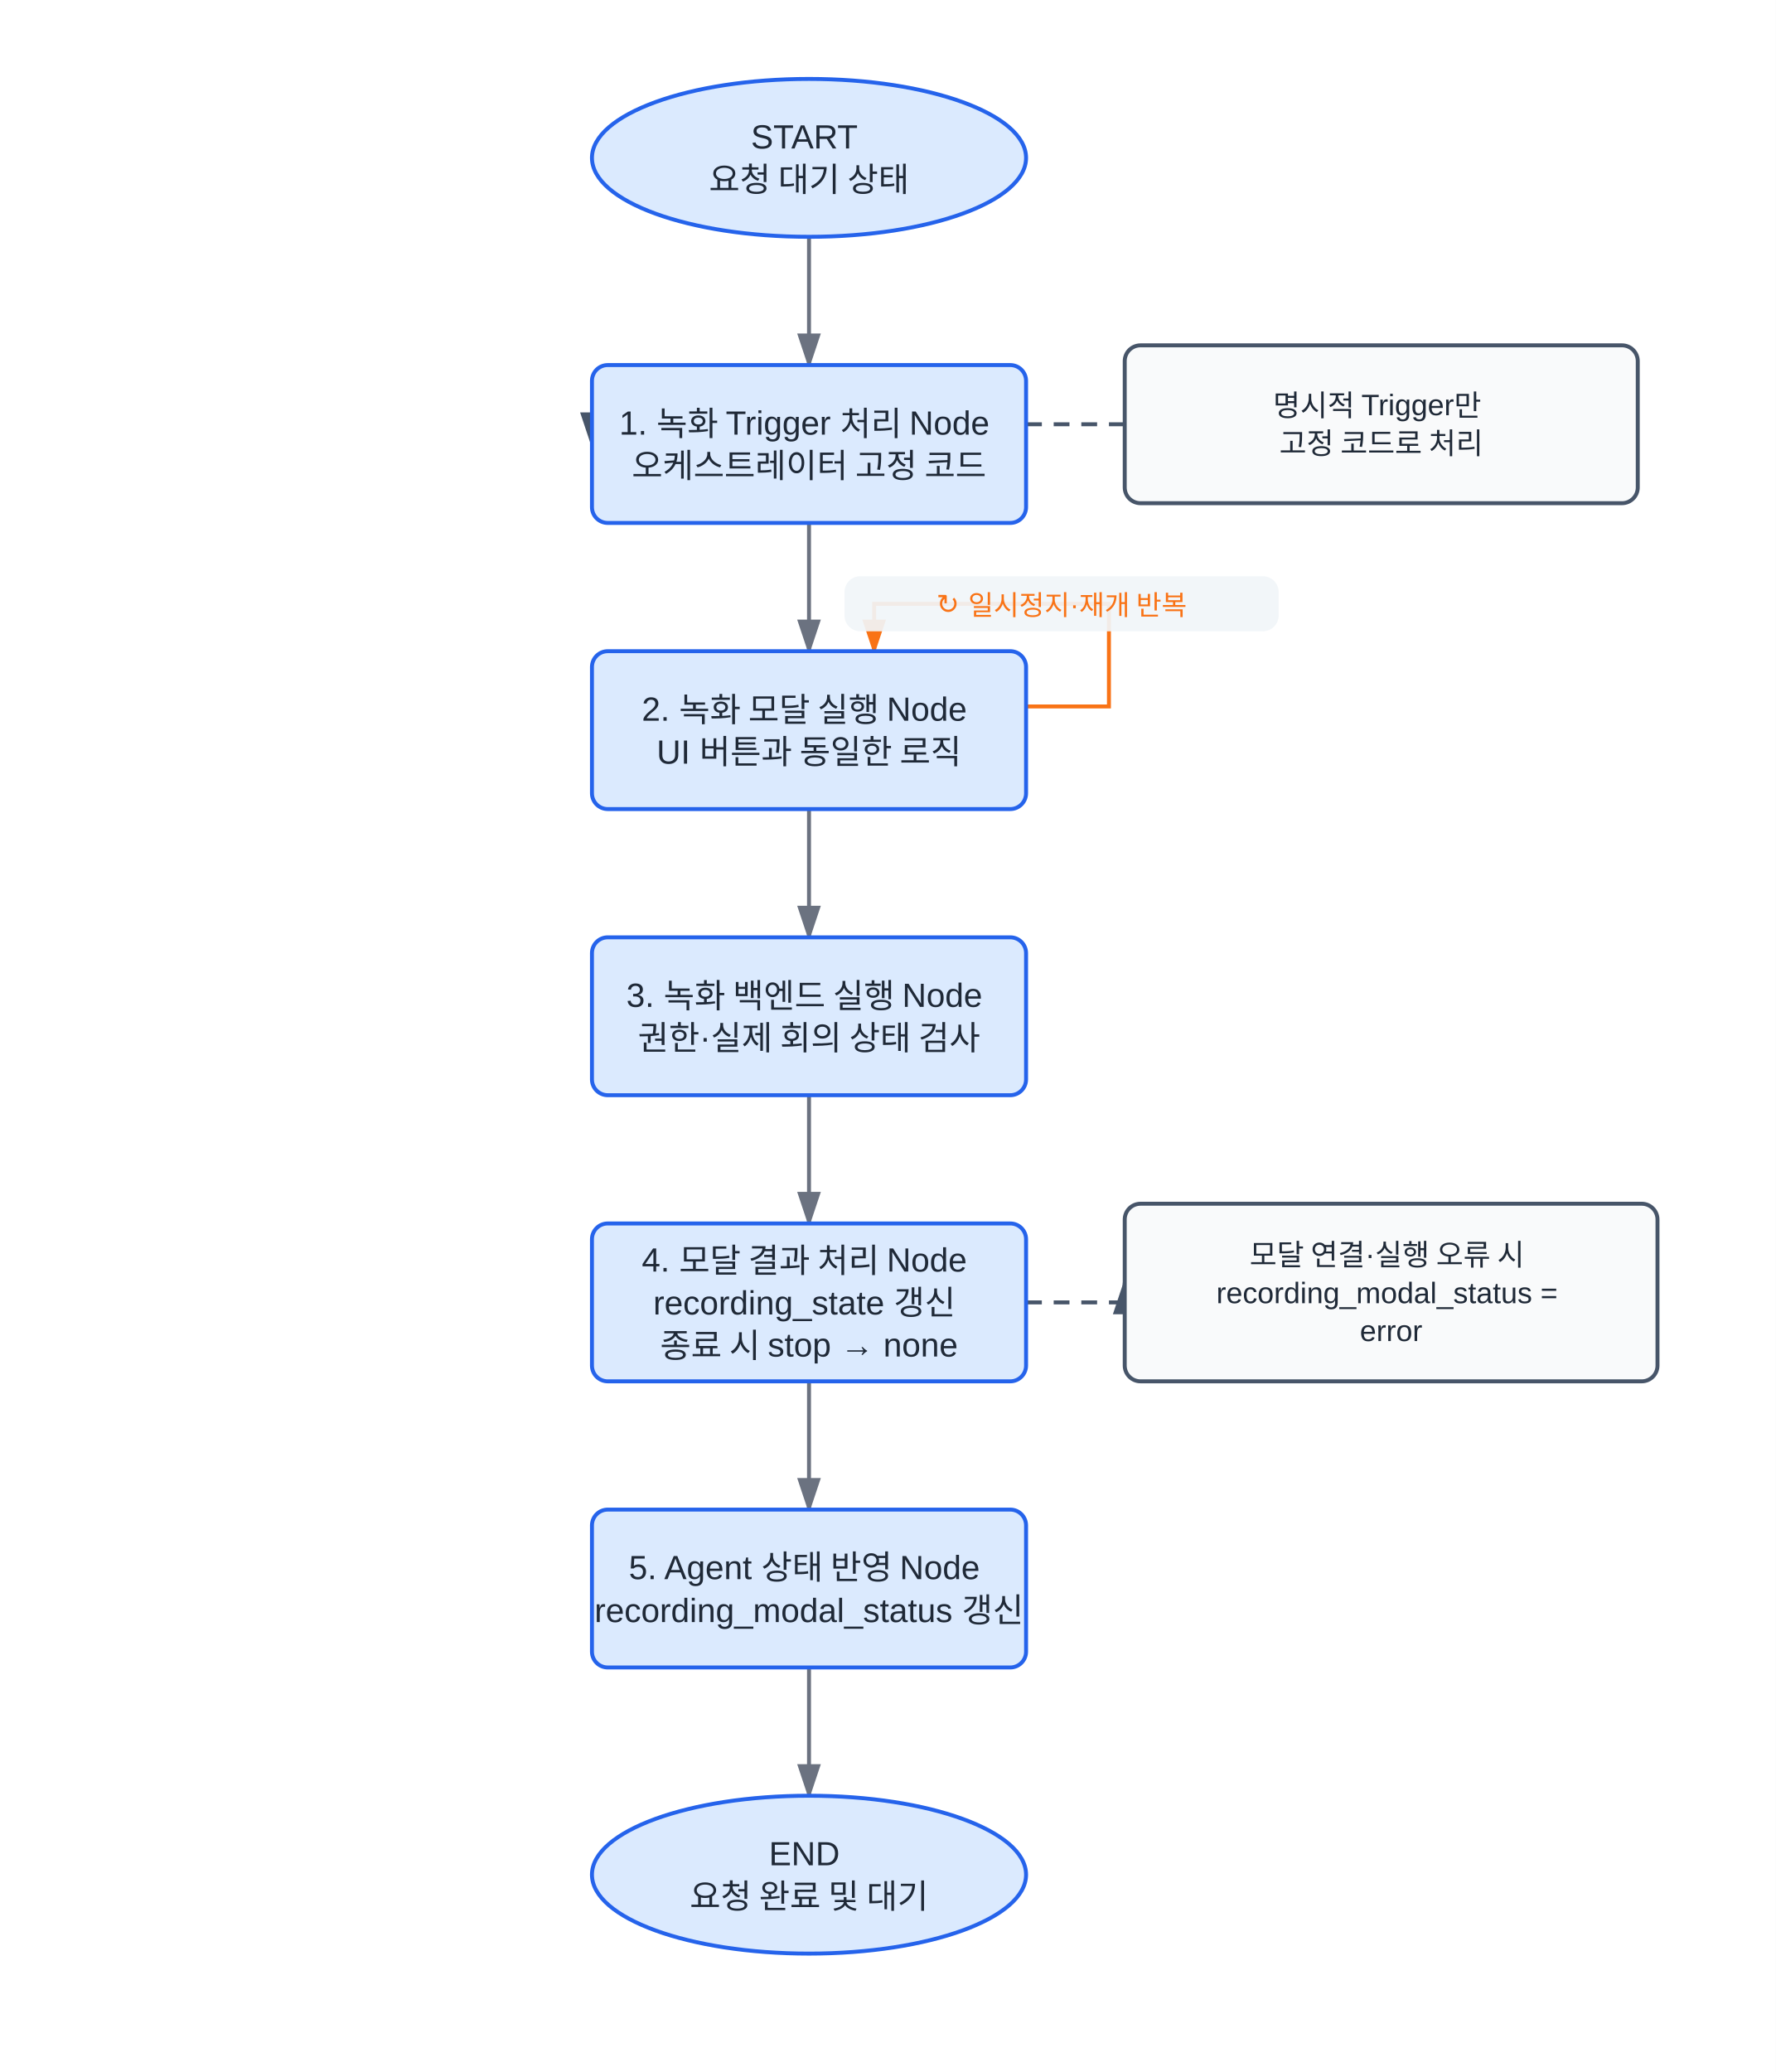
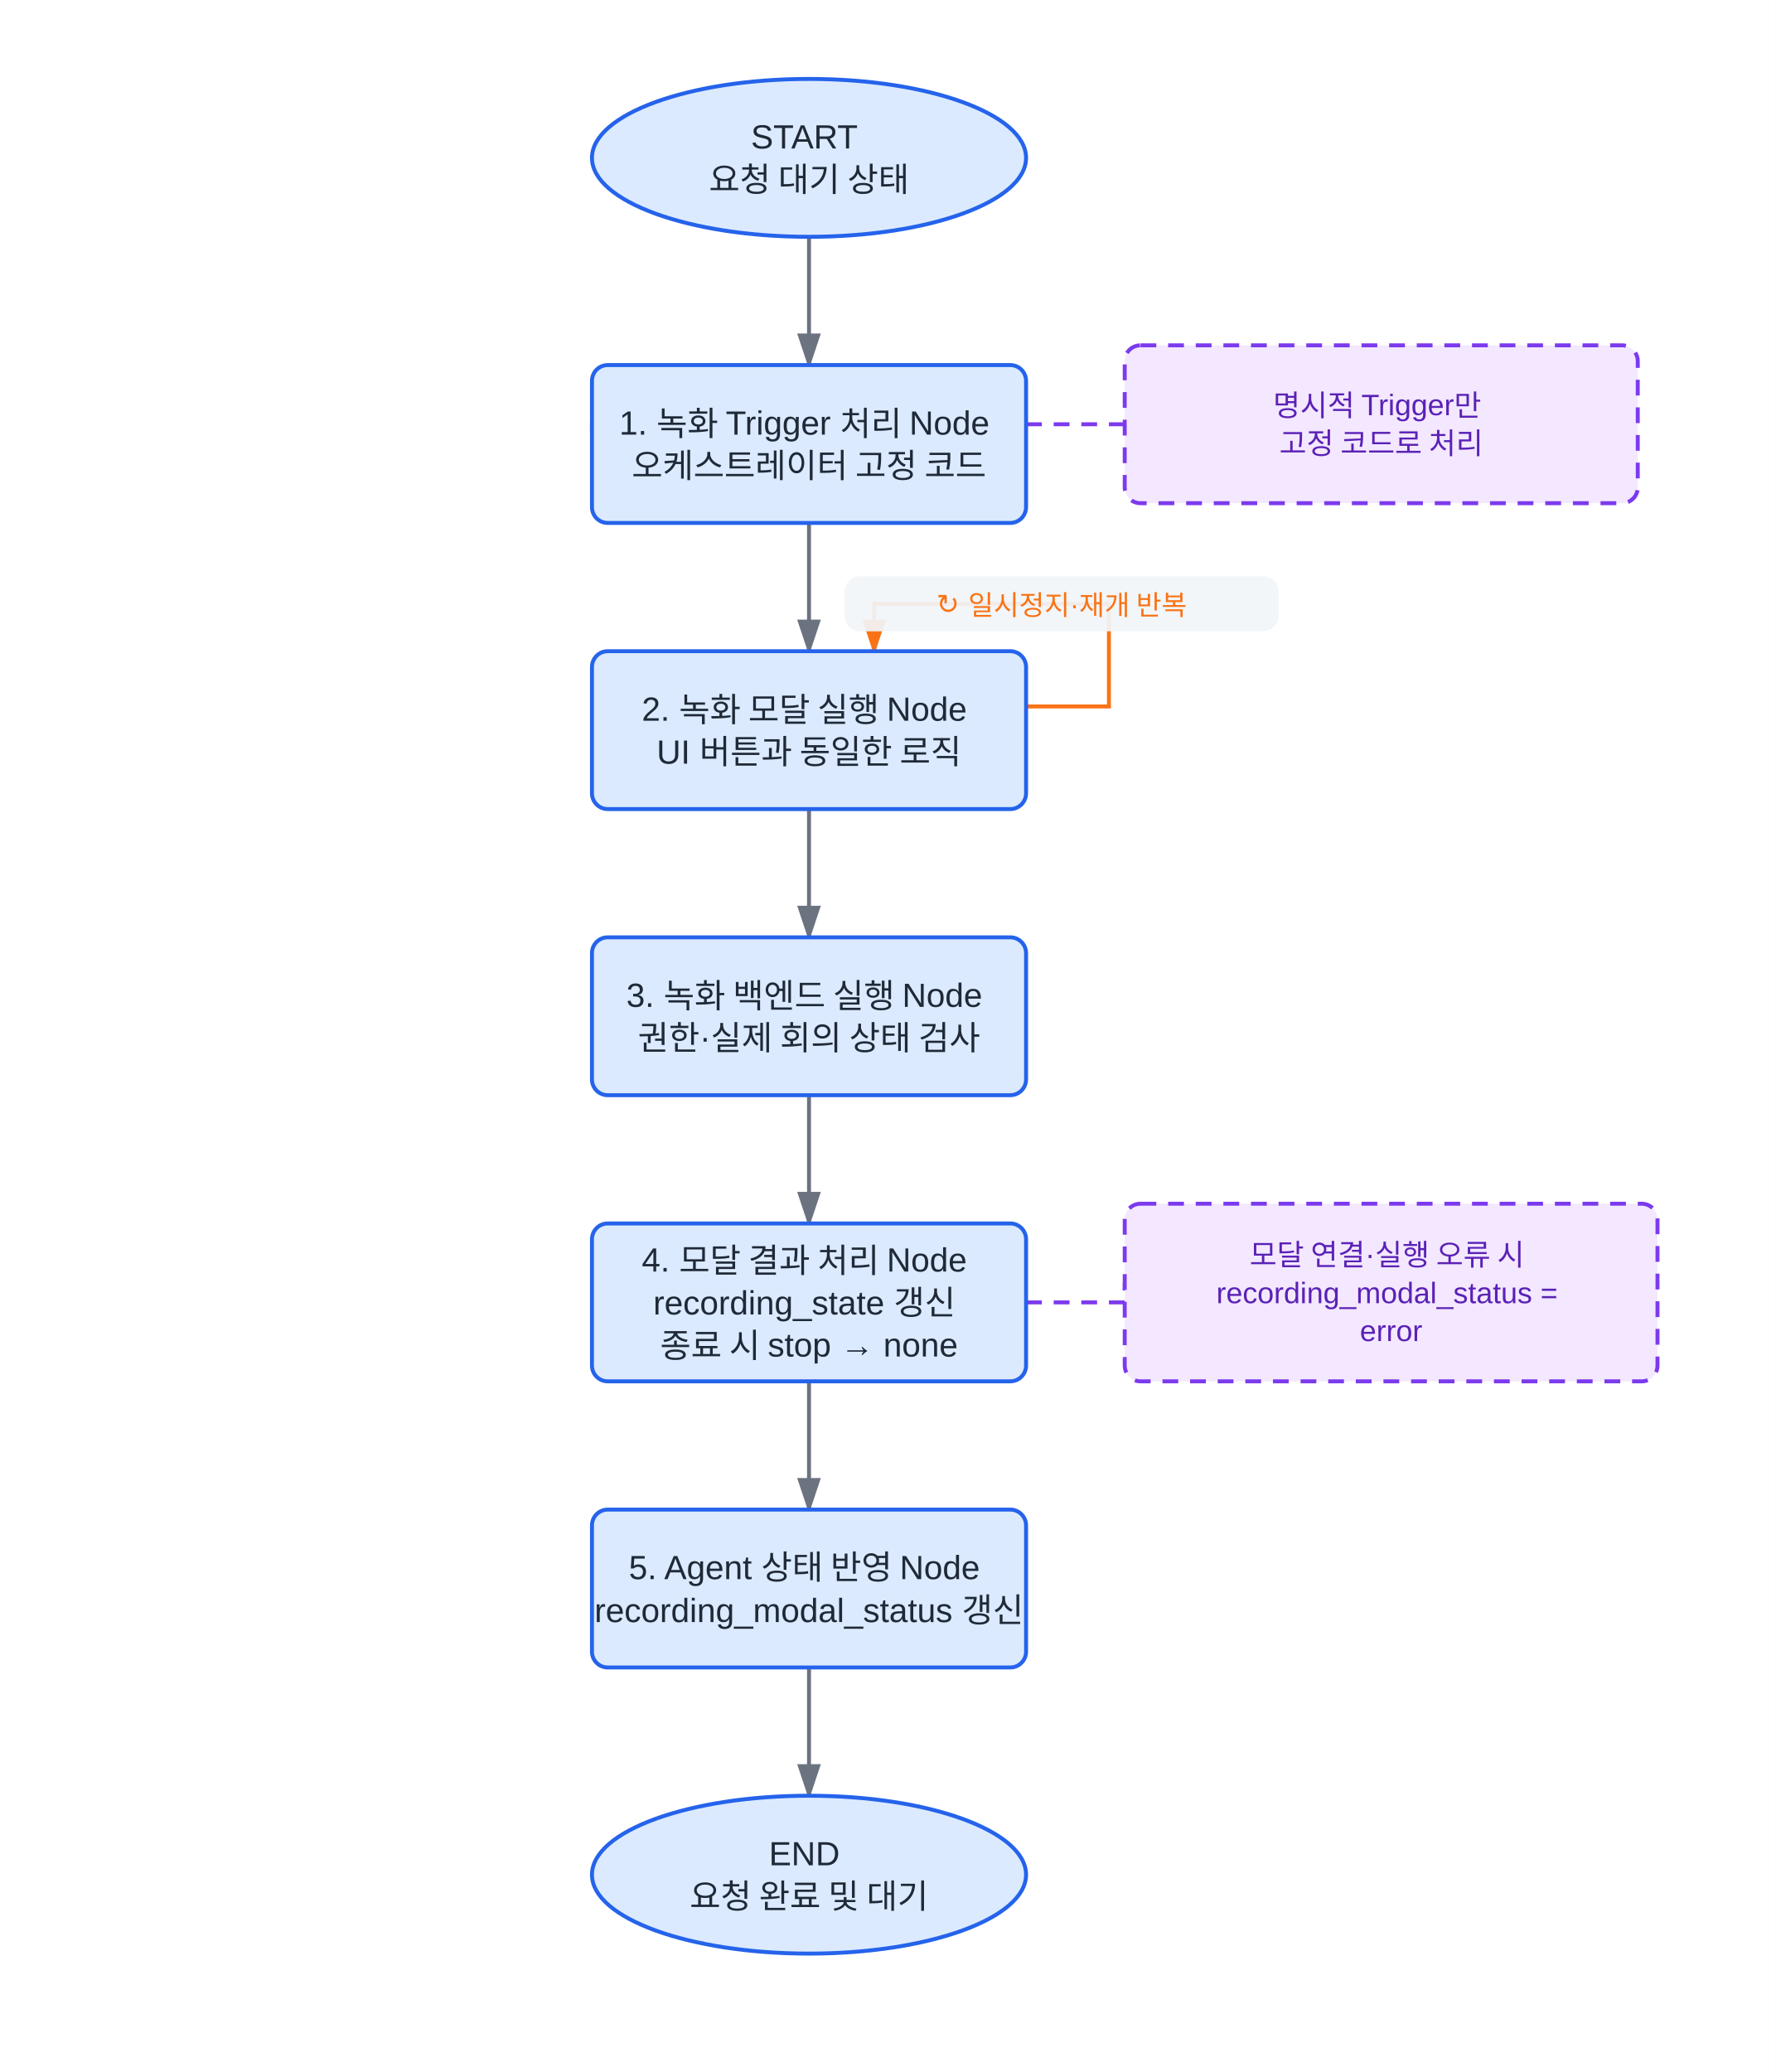
<svg xmlns="http://www.w3.org/2000/svg" width="900" height="1050" viewBox="0 0 900 1050">
  <defs>
    <marker id="a6b7280" markerWidth="10" markerHeight="10" refX="8" refY="3" orient="auto">
      <path d="M0 0L0 6L9 3z" fill="#6b7280" />
    </marker>
    <marker id="a2563eb" markerWidth="10" markerHeight="10" refX="8" refY="3" orient="auto">
      <path d="M0 0L0 6L9 3z" fill="#2563eb" />
    </marker>
    <marker id="adc2626" markerWidth="10" markerHeight="10" refX="8" refY="3" orient="auto">
      <path d="M0 0L0 6L9 3z" fill="#dc2626" />
    </marker>
    <marker id="a16a34a" markerWidth="10" markerHeight="10" refX="8" refY="3" orient="auto">
      <path d="M0 0L0 6L9 3z" fill="#16a34a" />
    </marker>
    <marker id="ad97706" markerWidth="10" markerHeight="10" refX="8" refY="3" orient="auto">
      <path d="M0 0L0 6L9 3z" fill="#d97706" />
    </marker>
    <marker id="af97316" markerWidth="10" markerHeight="10" refX="8" refY="3" orient="auto">
      <path d="M0 0L0 6L9 3z" fill="#f97316" />
    </marker>
    <marker id="a0f766e" markerWidth="10" markerHeight="10" refX="8" refY="3" orient="auto">
      <path d="M0 0L0 6L9 3z" fill="#0f766e" />
    </marker>
    <marker id="a475569" markerWidth="10" markerHeight="10" refX="8" refY="3" orient="auto">
      <path d="M0 0L0 6L9 3z" fill="#475569" />
    </marker>
    <marker id="a1f2937" markerWidth="10" markerHeight="10" refX="8" refY="3" orient="auto">
      <path d="M0 0L0 6L9 3z" fill="#1f2937" />
    </marker>
  </defs>
  <rect width="100%" height="100%" fill="white" />
  <polyline points="410,120 410,185" fill="none" stroke="#6b7280" stroke-width="2" marker-end="url(#a6b7280)" />
  <polyline points="410,265 410,330" fill="none" stroke="#6b7280" stroke-width="2" marker-end="url(#a6b7280)" />
  <polyline points="410,410 410,475" fill="none" stroke="#6b7280" stroke-width="2" marker-end="url(#a6b7280)" />
  <polyline points="410,555 410,620" fill="none" stroke="#6b7280" stroke-width="2" marker-end="url(#a6b7280)" />
  <polyline points="410,700 410,765" fill="none" stroke="#6b7280" stroke-width="2" marker-end="url(#a6b7280)" />
  <polyline points="410,845 410,910" fill="none" stroke="#6b7280" stroke-width="2" marker-end="url(#a6b7280)" />
  <polyline points="520,358 562,358 562,306 443,306 443,330" fill="none" stroke="#f97316" stroke-width="2" marker-end="url(#af97316)" />
-   <polyline points="570,215 300,215 300,225" fill="none" stroke="#475569" stroke-width="2" stroke-dasharray="8 6" marker-end="url(#a475569)" />
-   <polyline points="520,660 570,660 570,650" fill="none" stroke="#475569" stroke-width="2" stroke-dasharray="8 6" marker-end="url(#a475569)" />
+   <polyline points="570,215 300,215 300,225" fill="none" stroke="#7c3aed" stroke-width="2" stroke-dasharray="8 6" />
+   <polyline points="520,660 570,660 570,650" fill="none" stroke="#7c3aed" stroke-width="2" stroke-dasharray="8 6" />
  <rect x="428" y="292" width="220" height="27.92" rx="8" fill="#f1f5f9" fill-opacity="0.92" stroke="transparent" stroke-width="1" />
  <ellipse cx="410" cy="80" rx="110" ry="40" fill="#dbeafe" stroke="#2563eb" stroke-width="2" />
  <rect x="300" y="185" width="220" height="80" rx="8" fill="#dbeafe" fill-opacity="1" stroke="#2563eb" stroke-width="2" />
  <rect x="300" y="330" width="220" height="80" rx="8" fill="#dbeafe" fill-opacity="1" stroke="#2563eb" stroke-width="2" />
  <rect x="300" y="475" width="220" height="80" rx="8" fill="#dbeafe" fill-opacity="1" stroke="#2563eb" stroke-width="2" />
  <rect x="300" y="620" width="220" height="80" rx="8" fill="#dbeafe" fill-opacity="1" stroke="#2563eb" stroke-width="2" />
  <rect x="300" y="765" width="220" height="80" rx="8" fill="#dbeafe" fill-opacity="1" stroke="#2563eb" stroke-width="2" />
  <ellipse cx="410" cy="950" rx="110" ry="40" fill="#dbeafe" stroke="#2563eb" stroke-width="2" />
-   <rect x="570" y="175" width="260" height="80" rx="8" fill="#f9fafb" fill-opacity="1" stroke="#475569" stroke-width="2" />
-   <rect x="570" y="610" width="270" height="90" rx="8" fill="#f9fafb" fill-opacity="1" stroke="#475569" stroke-width="2" />
+   <rect x="570" y="175" width="260" height="80" rx="8" fill="#f3e8ff" fill-opacity="1" stroke="#7c3aed" stroke-width="2" stroke-dasharray="8 6" />
+   <rect x="570" y="610" width="270" height="90" rx="8" fill="#f3e8ff" fill-opacity="1" stroke="#7c3aed" stroke-width="2" stroke-dasharray="8 6" />
  <text x="410" y="75.24" text-anchor="middle" font-family="Arial,'Noto Sans KR',sans-serif" font-size="17" fill="#1f2937">
    <tspan x="410" dy="0">START</tspan>
    <tspan x="410" dy="21.76">요청 대기 상태</tspan>
  </text>
  <text x="410" y="220.24" text-anchor="middle" font-family="Arial,'Noto Sans KR',sans-serif" font-size="17" fill="#1f2937">
    <tspan x="410" dy="0">1. 녹화 Trigger 처리 Node</tspan>
    <tspan x="410" dy="21.76">오케스트레이터 고정 코드</tspan>
  </text>
  <text x="410" y="365.24" text-anchor="middle" font-family="Arial,'Noto Sans KR',sans-serif" font-size="17" fill="#1f2937">
    <tspan x="410" dy="0">2. 녹화 모달 실행 Node</tspan>
    <tspan x="410" dy="21.76">UI 버튼과 동일한 로직</tspan>
  </text>
  <text x="410" y="510.24" text-anchor="middle" font-family="Arial,'Noto Sans KR',sans-serif" font-size="17" fill="#1f2937">
    <tspan x="410" dy="0">3. 녹화 백엔드 실행 Node</tspan>
    <tspan x="410" dy="21.76">권한·실제 회의 상태 검사</tspan>
  </text>
  <text x="410" y="644.36" text-anchor="middle" font-family="Arial,'Noto Sans KR',sans-serif" font-size="17" fill="#1f2937">
    <tspan x="410" dy="0">4. 모달 결과 처리 Node</tspan>
    <tspan x="410" dy="21.76">recording_state 갱신</tspan>
    <tspan x="410" dy="21.76">종료 시 stop → none</tspan>
  </text>
  <text x="410" y="800.24" text-anchor="middle" font-family="Arial,'Noto Sans KR',sans-serif" font-size="17" fill="#1f2937">
    <tspan x="410" dy="0">5. Agent 상태 반영 Node</tspan>
    <tspan x="410" dy="21.76">recording_modal_status 갱신</tspan>
  </text>
  <text x="410" y="945.24" text-anchor="middle" font-family="Arial,'Noto Sans KR',sans-serif" font-size="17" fill="#1f2937">
    <tspan x="410" dy="0">END</tspan>
    <tspan x="410" dy="21.76">요청 완료 및 대기</tspan>
  </text>
  <text x="538" y="311" text-anchor="middle" font-family="Arial,'Noto Sans KR',sans-serif" font-size="14" fill="#f97316">
    <tspan x="538" dy="0">↻ 일시정지·재개 반복</tspan>
  </text>
-   <text x="700" y="210.8" text-anchor="middle" font-family="Arial,'Noto Sans KR',sans-serif" font-size="15" fill="#1f2937">
+   <text x="700" y="210.8" text-anchor="middle" font-family="Arial,'Noto Sans KR',sans-serif" font-size="15" fill="#5b21b6">
    <tspan x="700" dy="0">명시적 Trigger만</tspan>
    <tspan x="700" dy="19.2">고정 코드로 처리</tspan>
  </text>
-   <text x="705" y="641.2" text-anchor="middle" font-family="Arial,'Noto Sans KR',sans-serif" font-size="15" fill="#1f2937">
+   <text x="705" y="641.2" text-anchor="middle" font-family="Arial,'Noto Sans KR',sans-serif" font-size="15" fill="#5b21b6">
    <tspan x="705" dy="0">모달 연결·실행 오류 시</tspan>
    <tspan x="705" dy="19.2">recording_modal_status =</tspan>
    <tspan x="705" dy="19.2">error</tspan>
  </text>
</svg>
